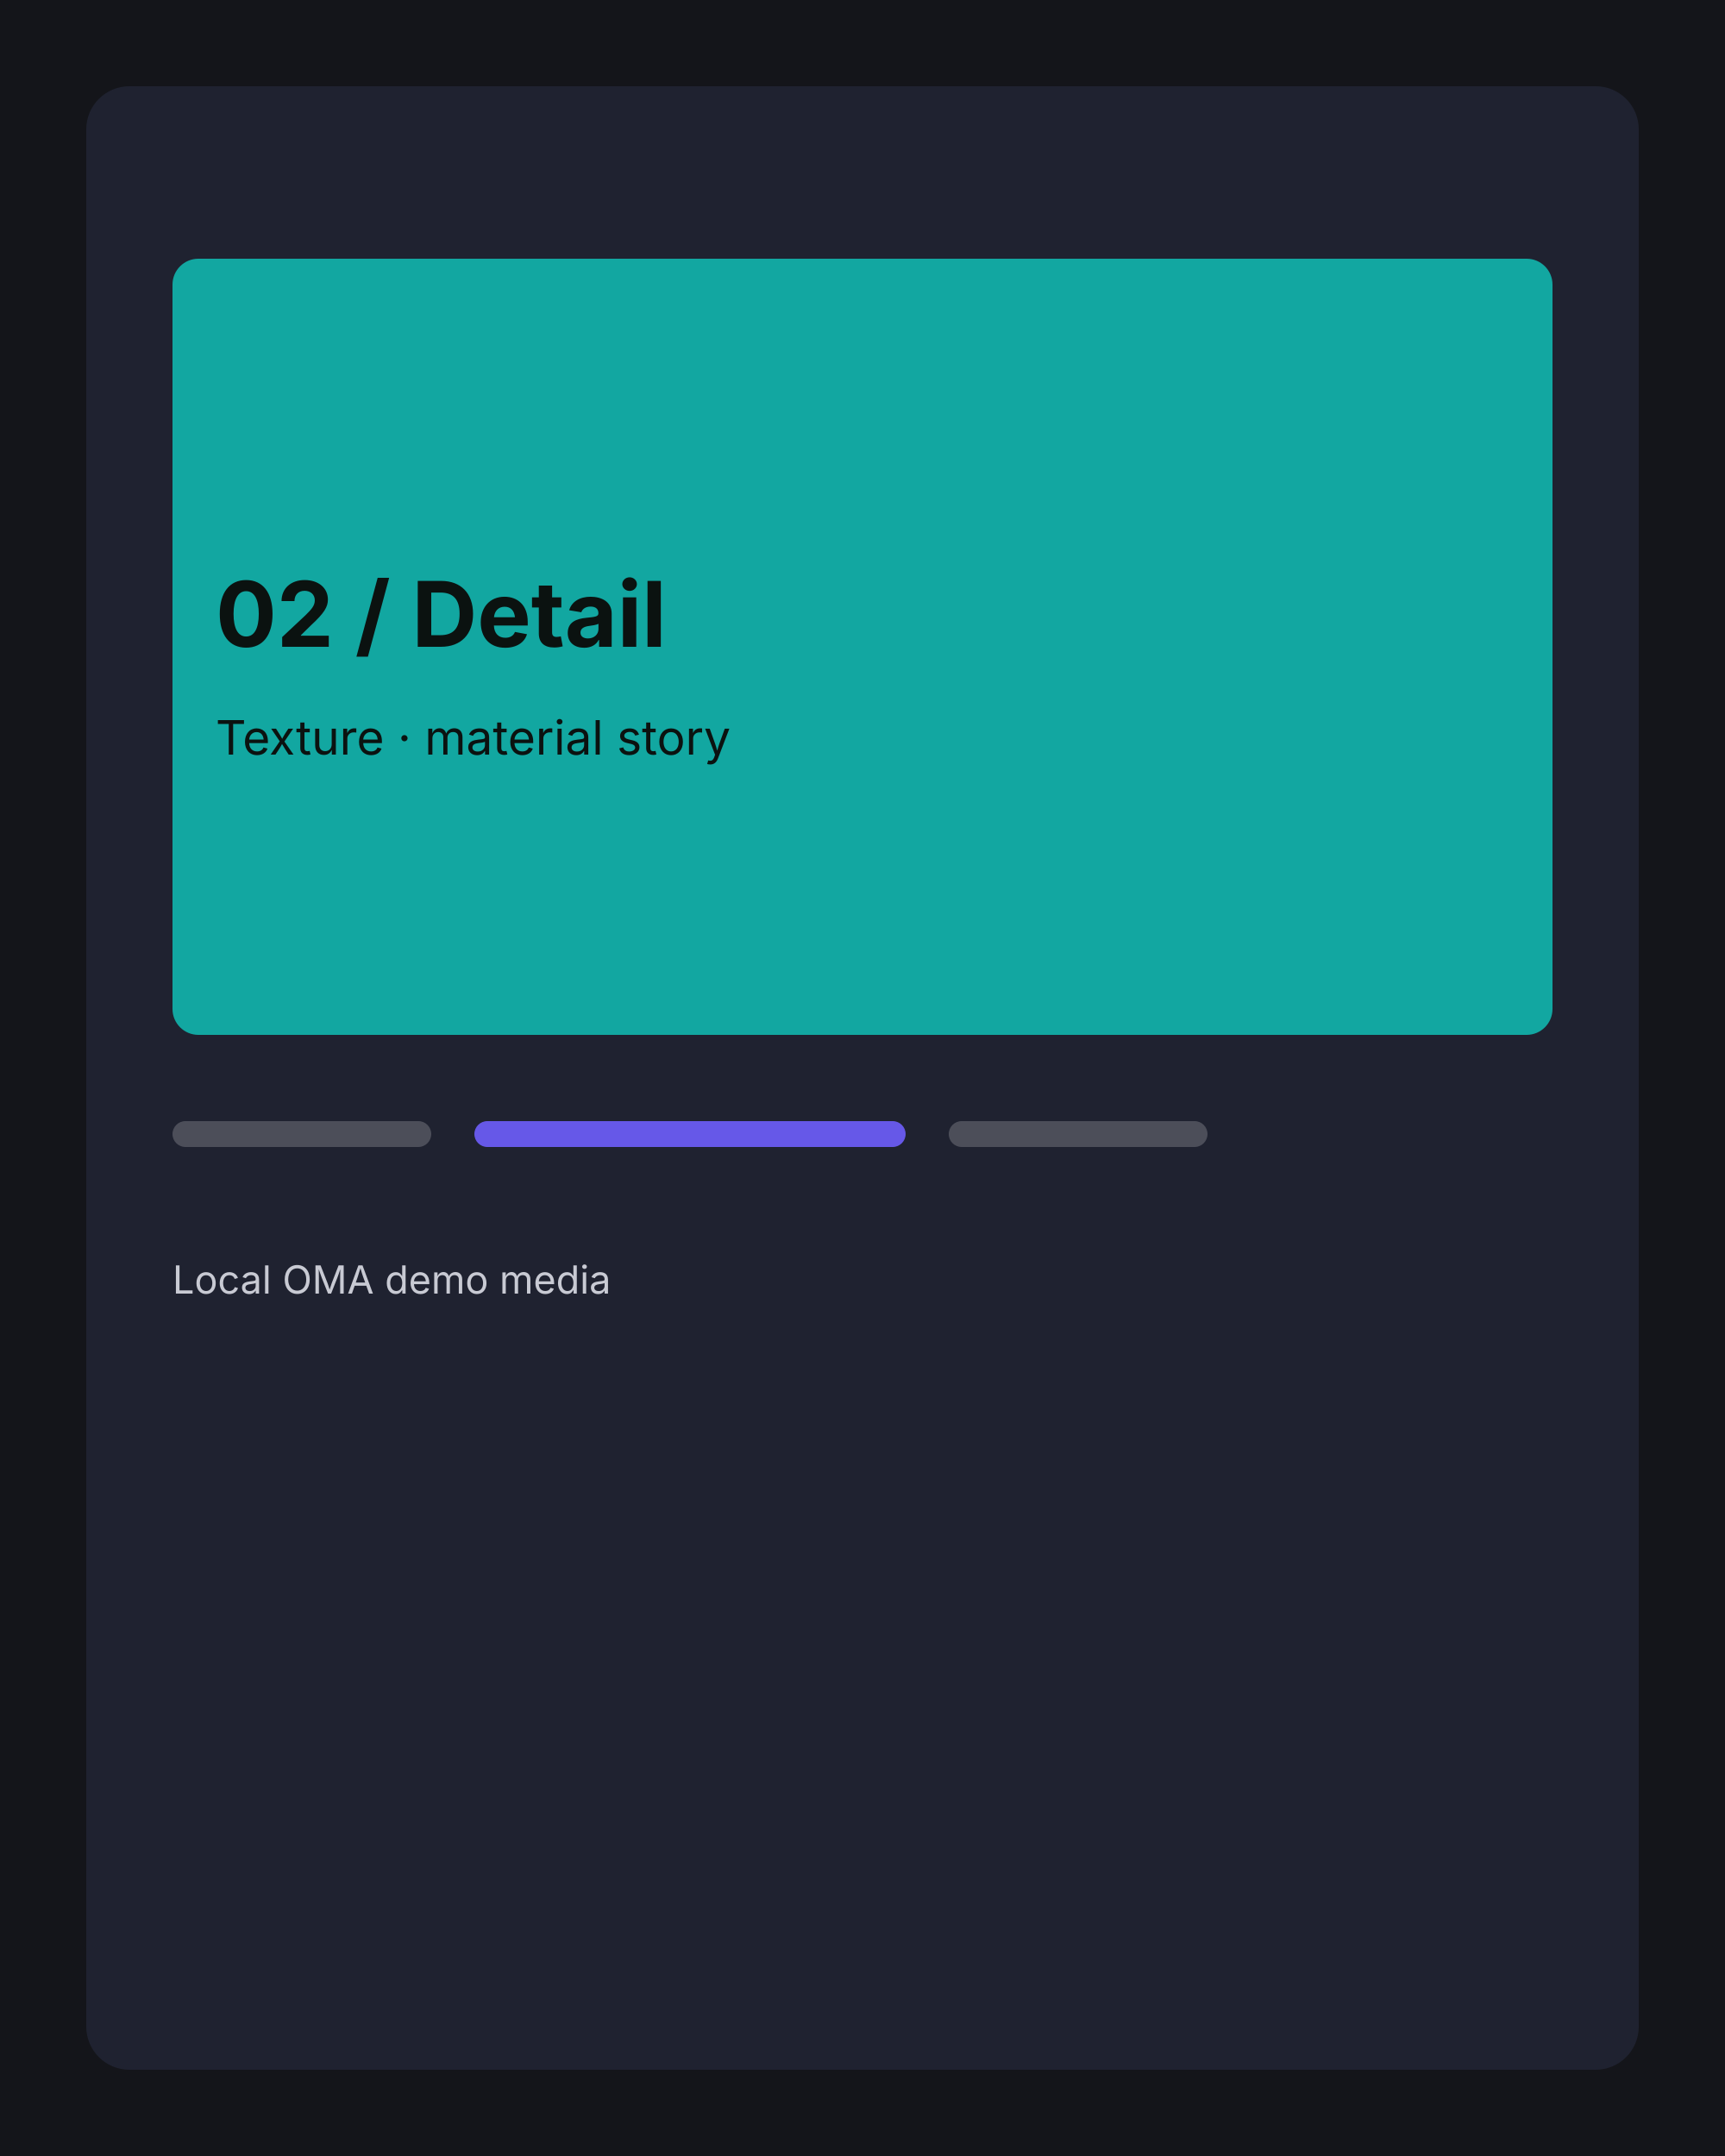
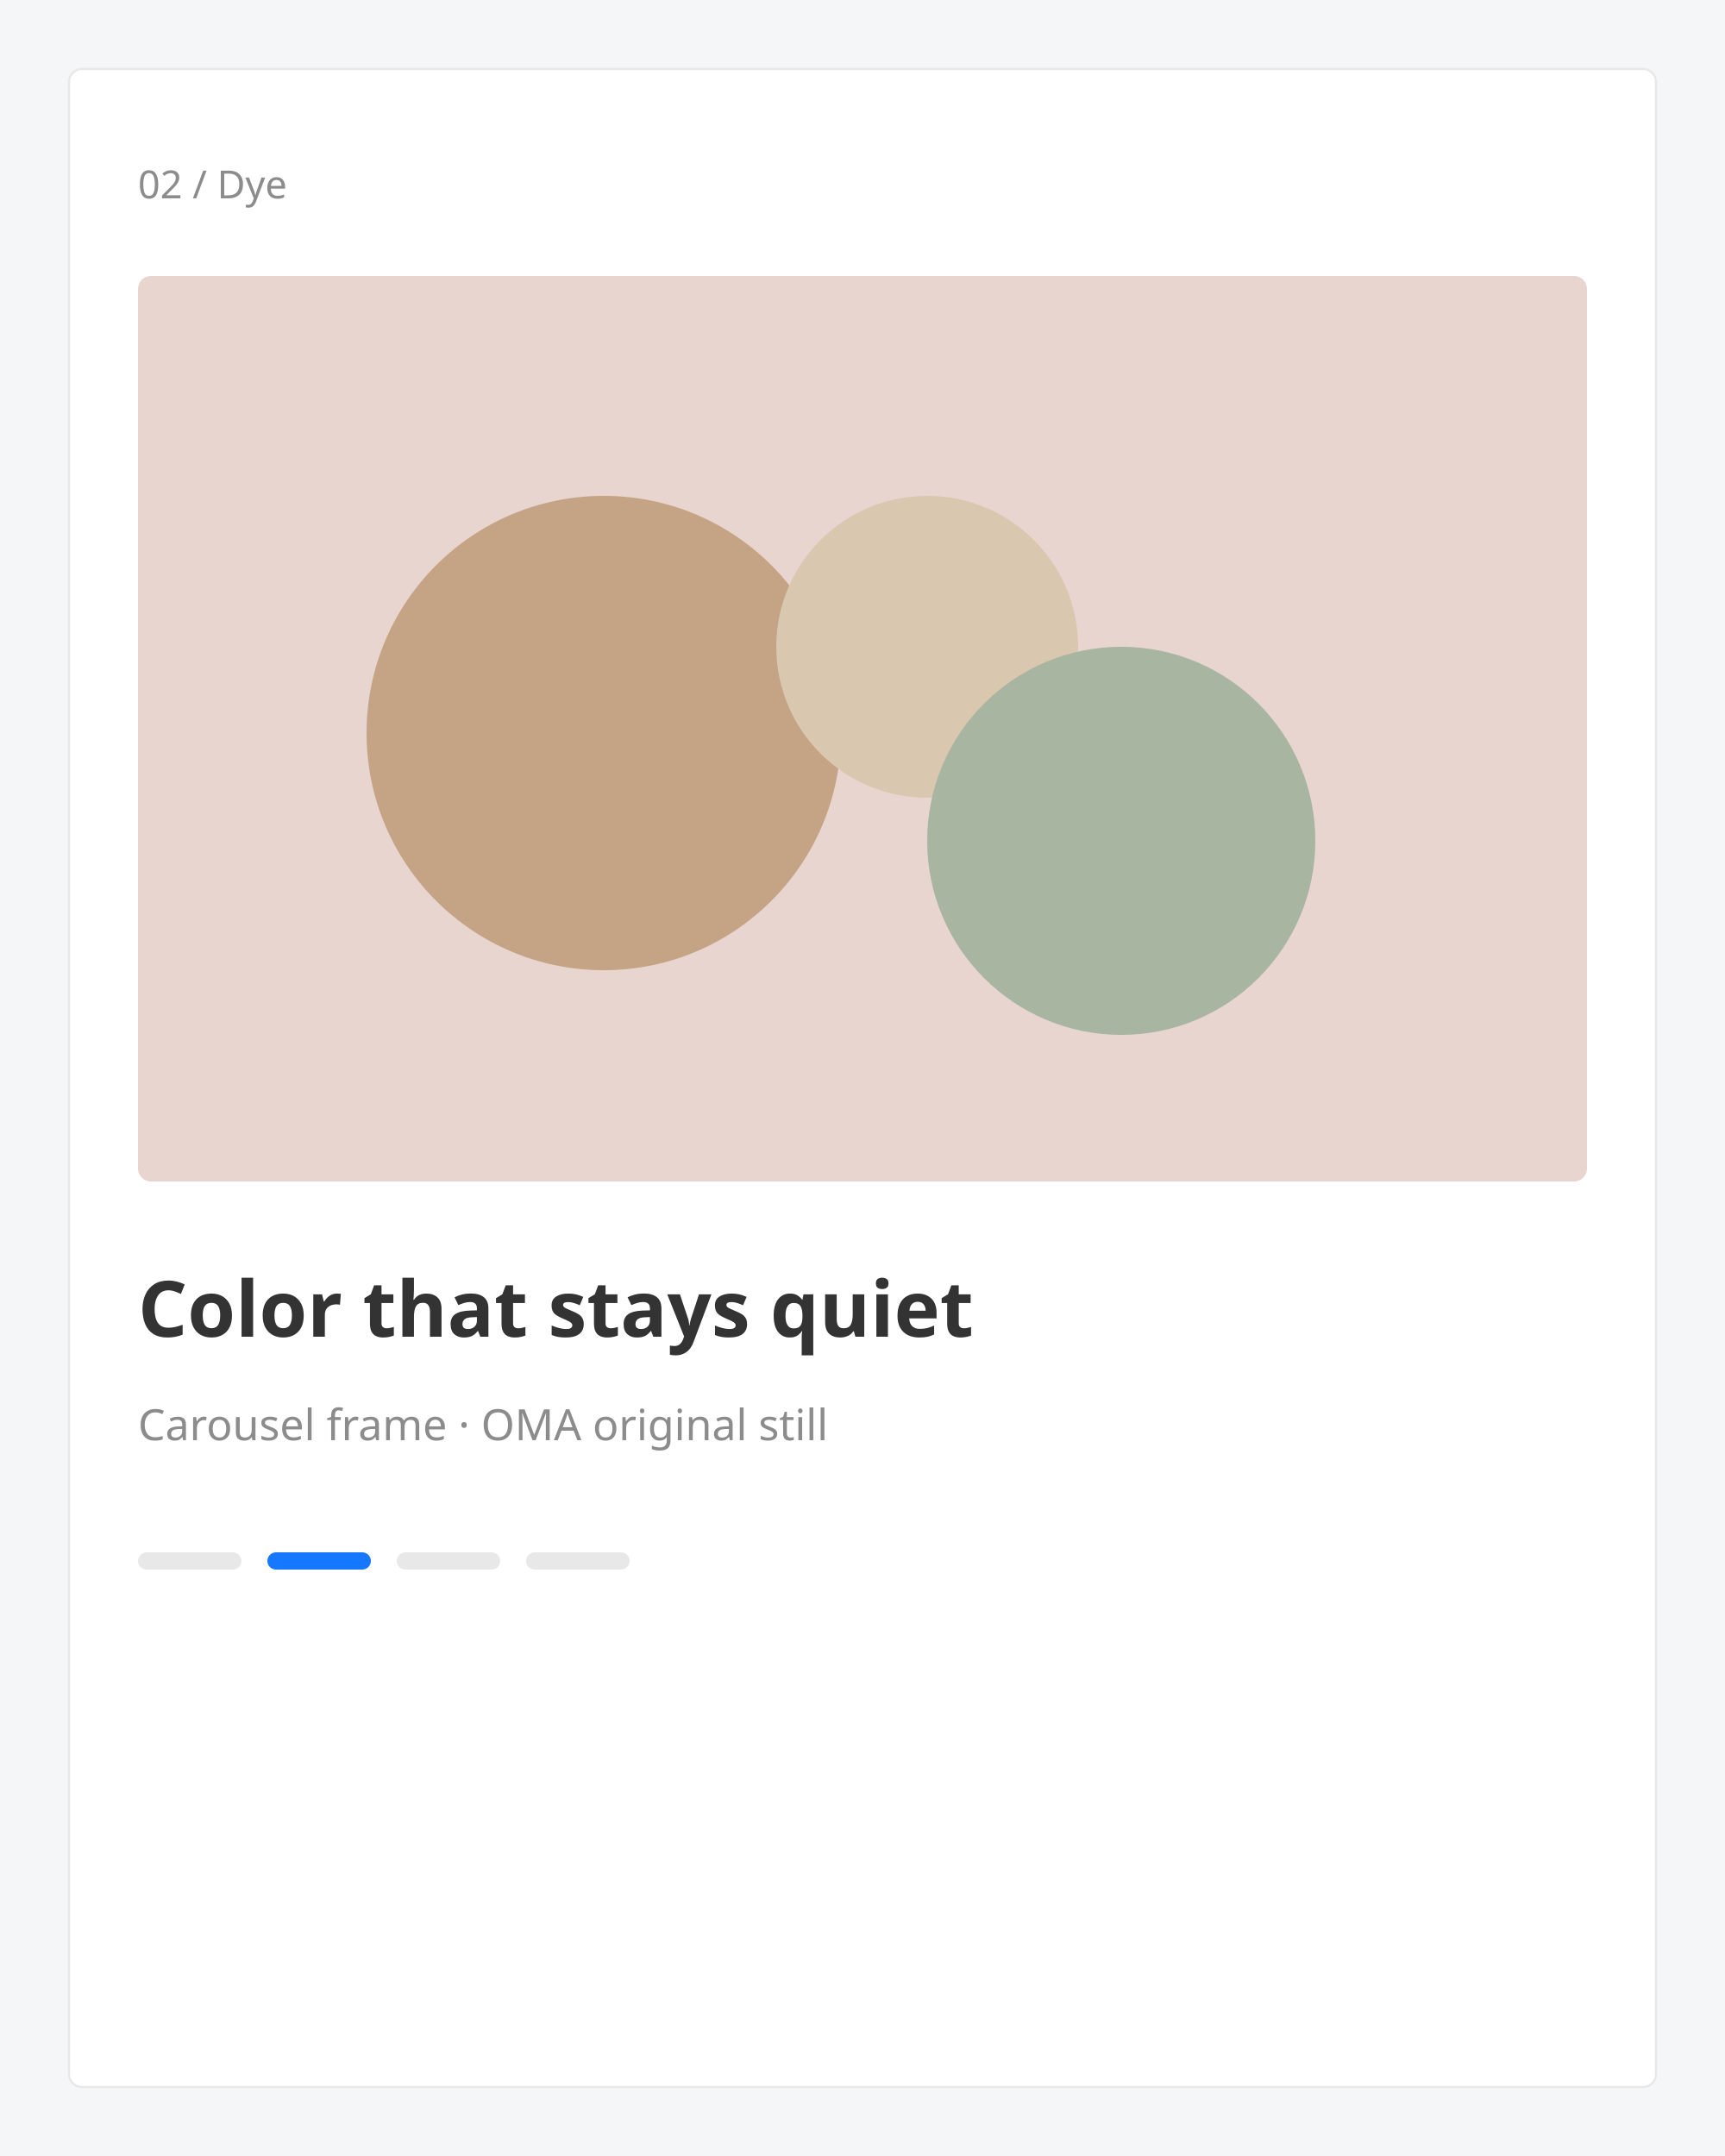
- <svg xmlns="http://www.w3.org/2000/svg" width="800" height="1000" viewBox="0 0 800 1000" role="img" aria-label="OMA carousel frame two">
-   <rect width="800" height="1000" fill="#14151a" />
-   <rect x="40" y="40" width="720" height="920" rx="20" fill="#1f2230" />
-   <rect x="80" y="120" width="640" height="360" rx="12" fill="#12a7a1" />
-   <text x="100" y="300" fill="#0b1210" font-family="Inter, sans-serif" font-size="42" font-weight="700">02 / Detail</text>
-   <text x="100" y="350" fill="#0b1210" font-family="Inter, sans-serif" font-size="22">Texture · material story</text>
-   <rect x="80" y="520" width="120" height="12" rx="6" fill="rgba(255,255,255,0.2)" />
-   <rect x="220" y="520" width="200" height="12" rx="6" fill="#6658e8" />
-   <rect x="440" y="520" width="120" height="12" rx="6" fill="rgba(255,255,255,0.2)" />
-   <text x="80" y="600" fill="#c8cad3" font-family="Inter, sans-serif" font-size="18">Local OMA demo media</text>
+ <svg xmlns="http://www.w3.org/2000/svg" width="800" height="1000" viewBox="0 0 800 1000" role="img" aria-label="OMA carousel frame two — dye bath still">
+   <rect width="800" height="1000" fill="#F5F6F7" />
+   <rect x="32" y="32" width="736" height="936" rx="6" fill="#FFFFFF" stroke="#E8E8E8" />
+   <text x="64" y="92" fill="#8C8C8C" font-family="system-ui, sans-serif" font-size="18">02 / Dye</text>
+   <rect x="64" y="128" width="672" height="420" rx="6" fill="#E8D5D0" />
+   <circle cx="280" cy="340" r="110" fill="#C4A484" />
+   <circle cx="430" cy="300" r="70" fill="#D9C7B0" />
+   <circle cx="520" cy="390" r="90" fill="#A8B5A0" />
+   <text x="64" y="620" fill="#333333" font-family="system-ui, sans-serif" font-size="36" font-weight="600">Color that stays quiet</text>
+   <text x="64" y="668" fill="#8C8C8C" font-family="system-ui, sans-serif" font-size="20">Carousel frame · OMA original still</text>
+   <rect x="64" y="720" width="48" height="8" rx="4" fill="#E8E8E8" />
+   <rect x="124" y="720" width="48" height="8" rx="4" fill="#1677FF" />
+   <rect x="184" y="720" width="48" height="8" rx="4" fill="#E8E8E8" />
+   <rect x="244" y="720" width="48" height="8" rx="4" fill="#E8E8E8" />
</svg>
